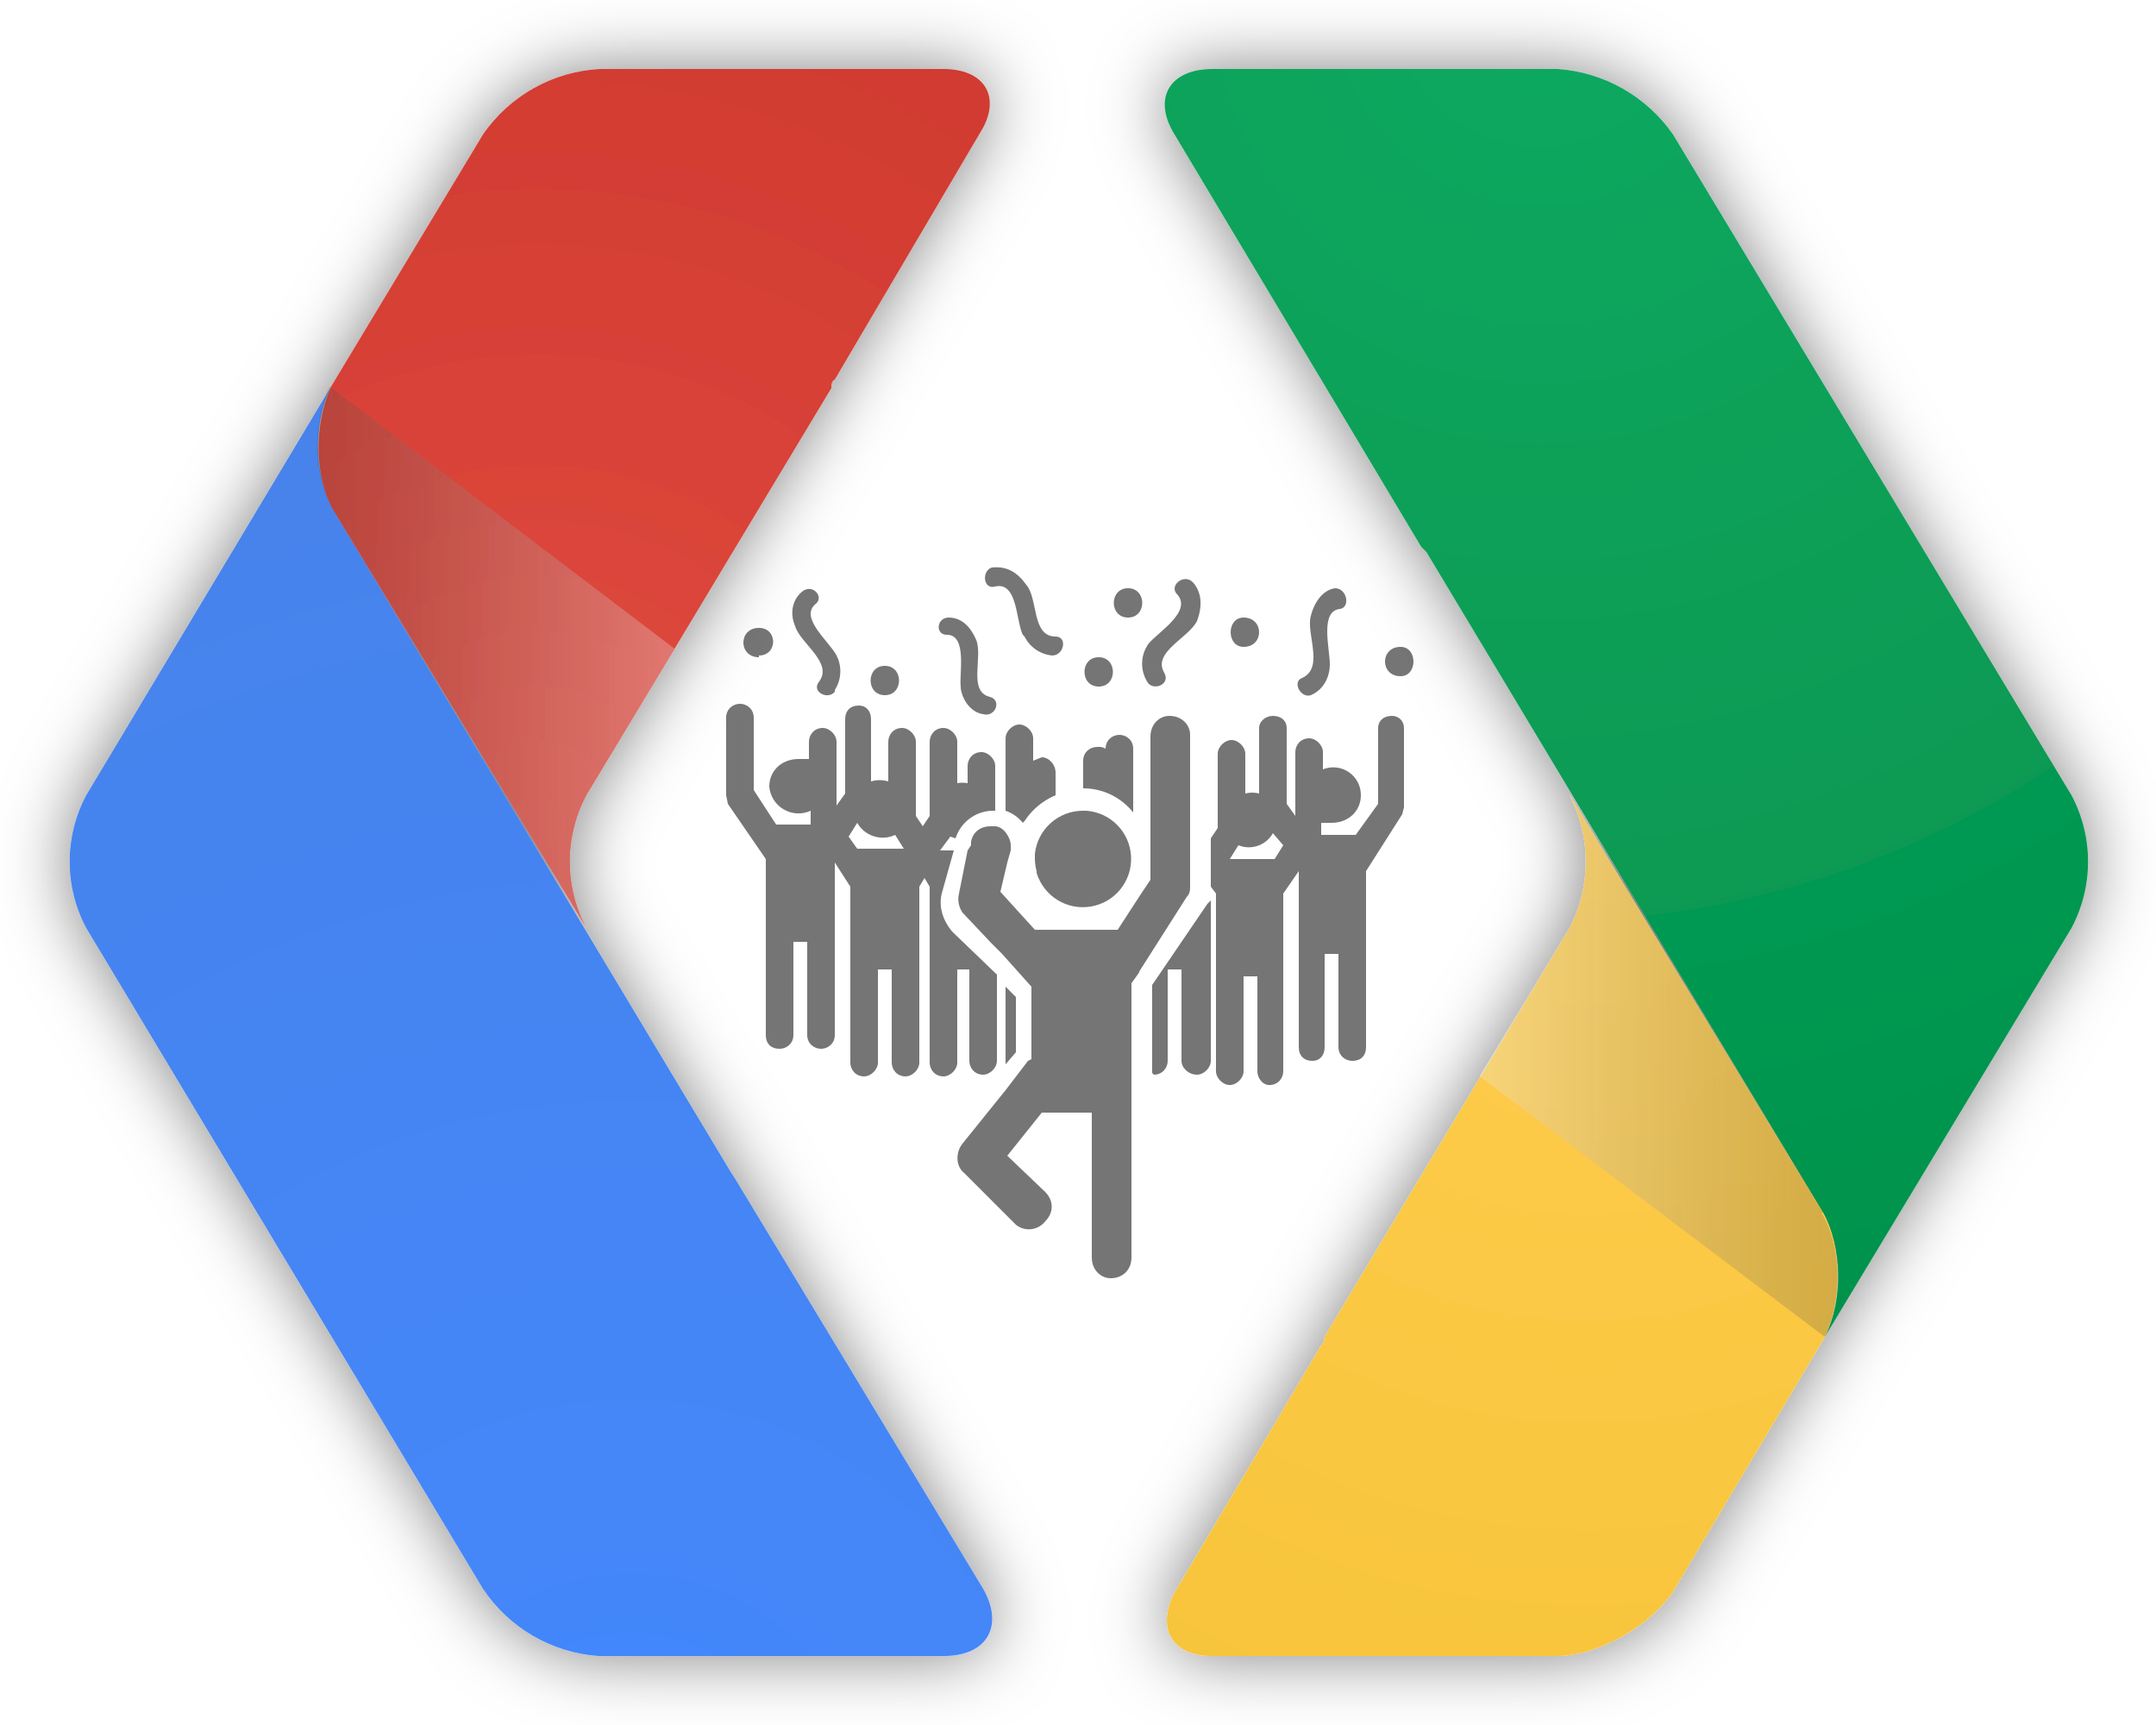
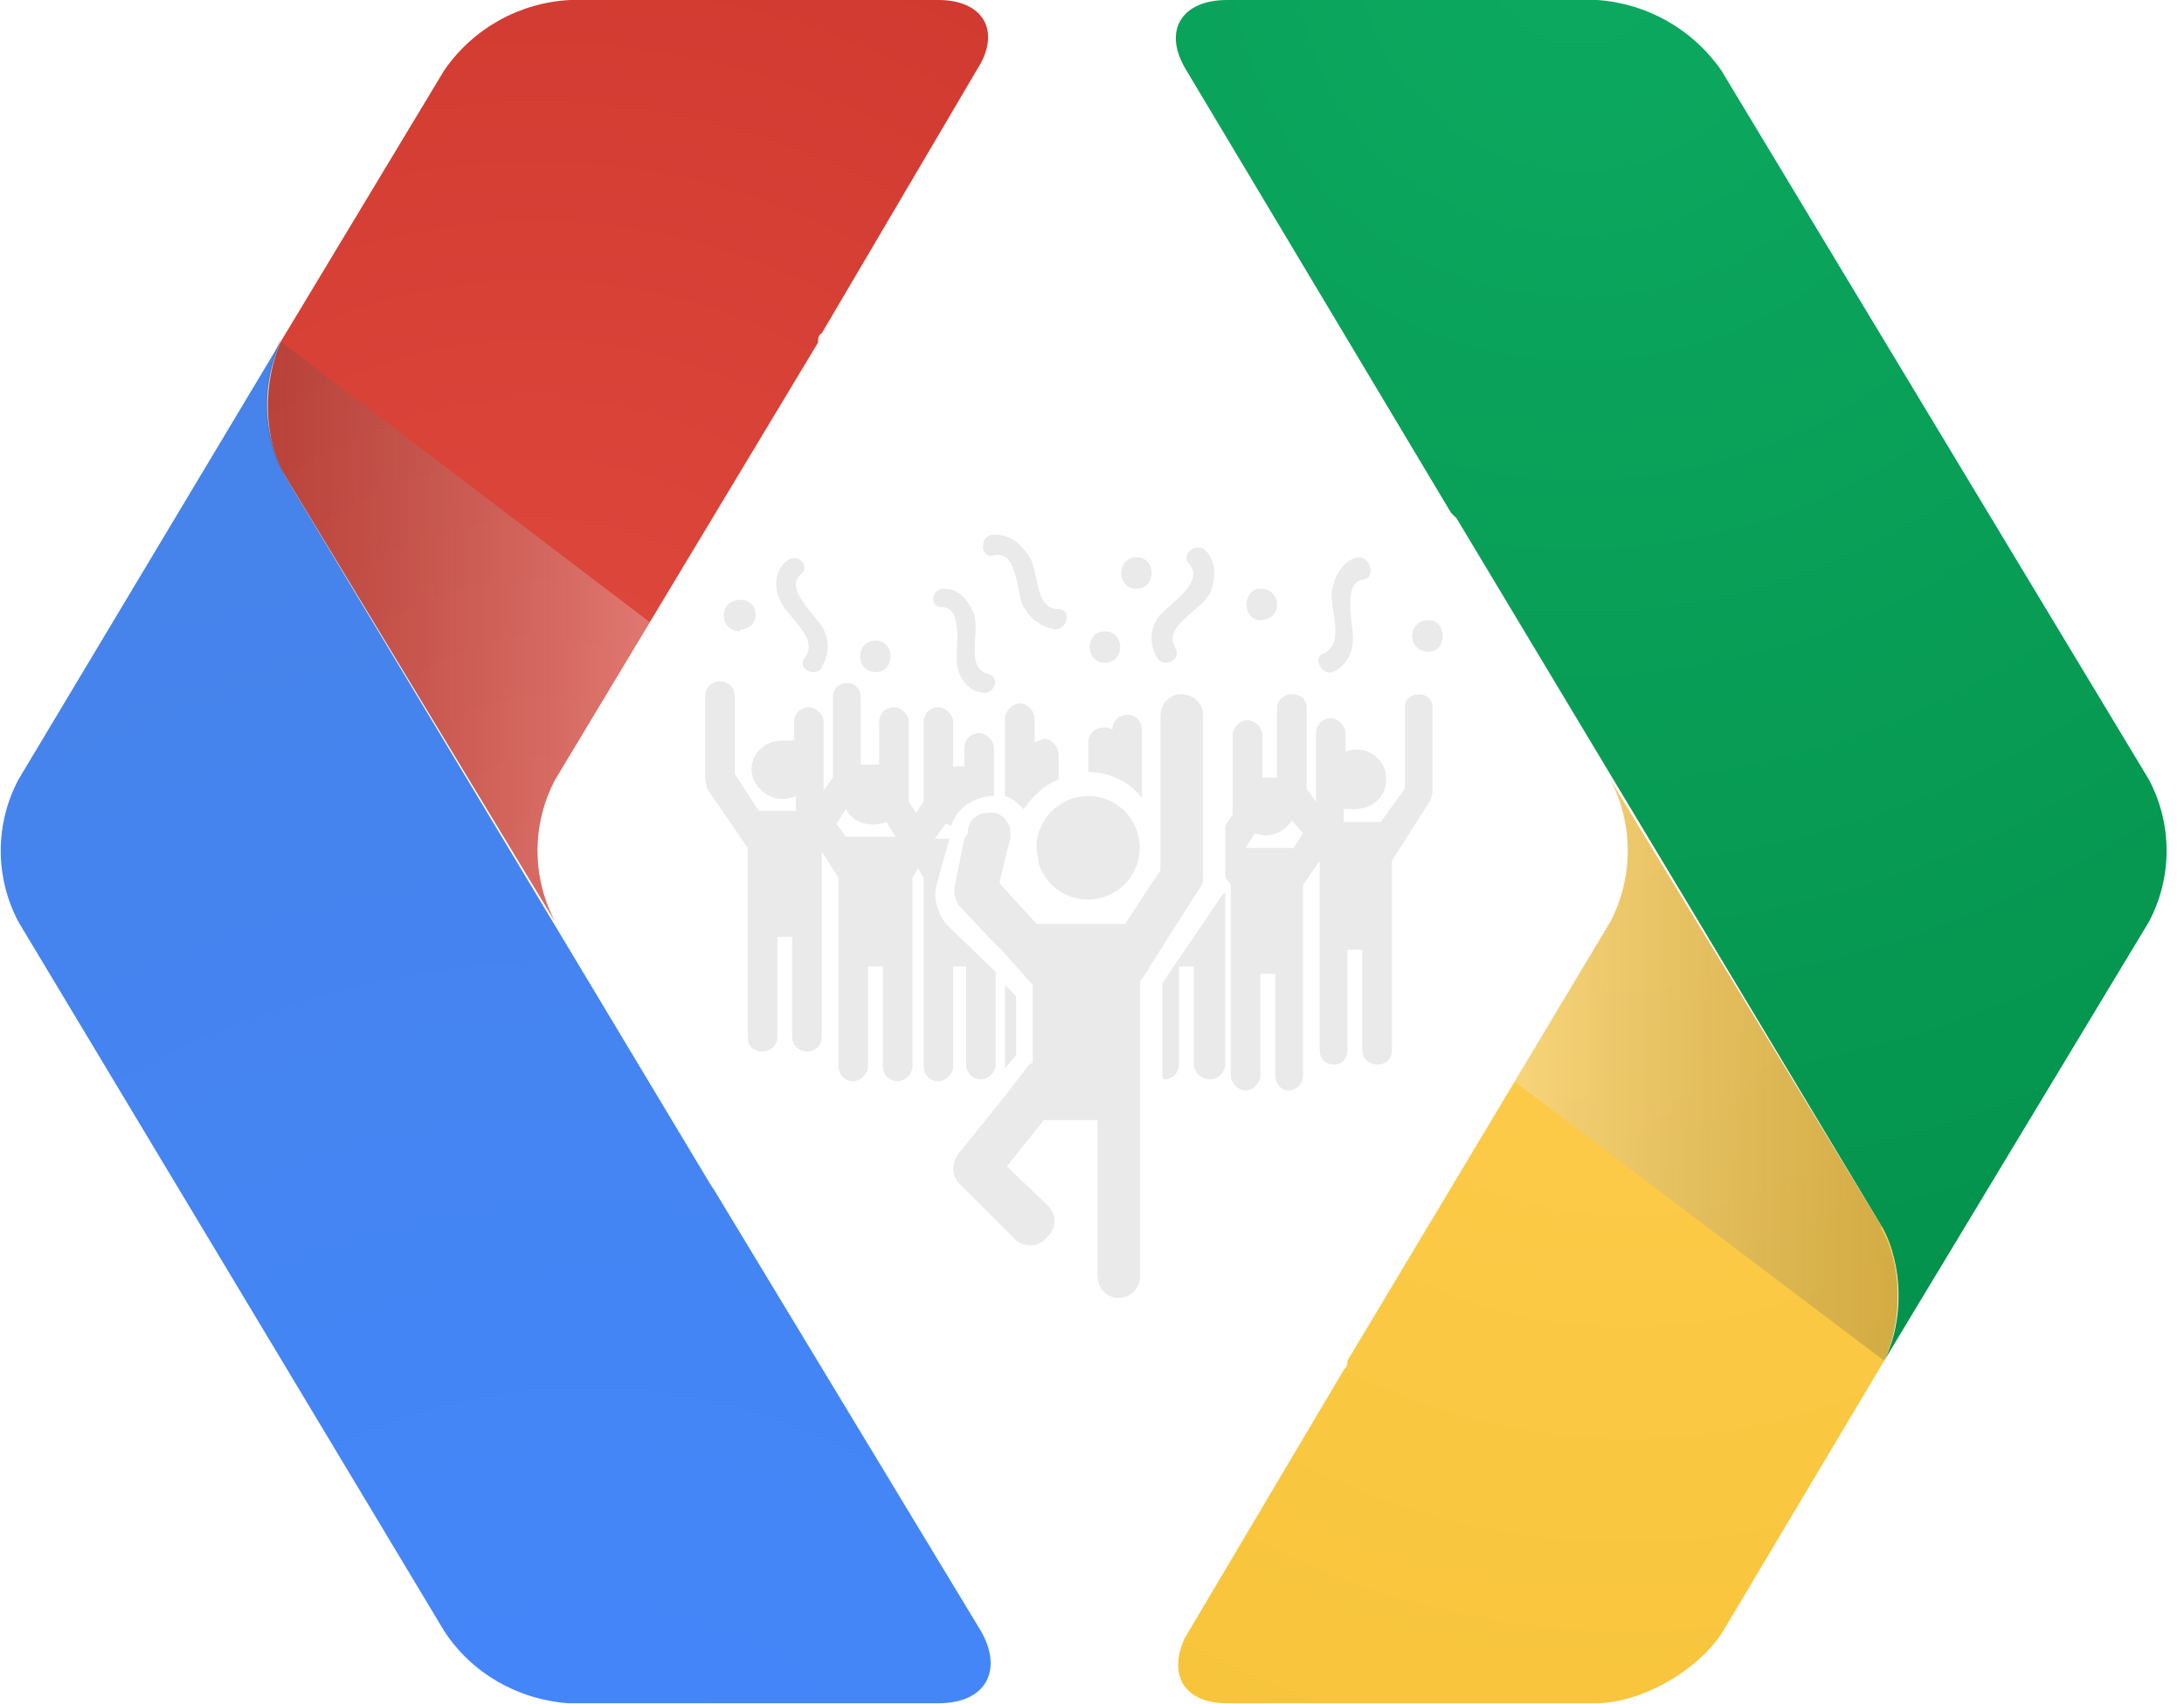
- <svg xmlns="http://www.w3.org/2000/svg" width="125" height="100">
+ <svg xmlns="http://www.w3.org/2000/svg" width="118" height="92">
  <defs>
-     <filter x="-5%" y="-6.5%" width="110.1%" height="113%" filterUnits="objectBoundingBox" id="a">
-       <feOffset in="SourceAlpha" result="shadowOffsetOuter1" />
-       <feGaussianBlur stdDeviation="2" in="shadowOffsetOuter1" result="shadowBlurOuter1" />
-       <feColorMatrix values="0 0 0 0 0 0 0 0 0 0 0 0 0 0 0 0 0 0 0.5 0" in="shadowBlurOuter1" result="shadowMatrixOuter1" />
-       <feMerge>
-         <feMergeNode in="shadowMatrixOuter1" />
-         <feMergeNode in="SourceGraphic" />
-       </feMerge>
-     </filter>
-     <radialGradient cx="40.7%" cy="-7.2%" fx="40.7%" fy="-7.2%" r="153.1%" gradientTransform="scale(1 .72776)" id="b">
+     <radialGradient cx="40.7%" cy="-5.2%" fx="40.7%" fy="-5.2%" r="153.1%" gradientTransform="matrix(1 0 0 .7283 0 0)" id="a">
      <stop stop-color="#0DA960" offset="0%" />
      <stop stop-color="#03914B" offset="100%" />
    </radialGradient>
-     <radialGradient cx="62.7%" cy="7.8%" fx="62.7%" fy="7.8%" r="155.8%" gradientTransform="scale(1 .78286)" id="c">
+     <radialGradient cx="62.7%" cy="6.1%" fx="62.7%" fy="6.1%" r="155.8%" gradientTransform="matrix(1 0 0 .7792 0 0)" id="b">
      <stop stop-color="#FFCD4D" offset="0%" />
      <stop stop-color="#F6C338" offset="100%" />
    </radialGradient>
-     <linearGradient x1="122.5%" y1="50%" x2="-2.7%" y2="50%" id="d">
+     <linearGradient x1="122.5%" y1="50%" x2="-2.7%" y2="50%" id="c">
      <stop stop-color="#231F20" stop-opacity=".2" offset="0%" />
      <stop stop-color="#F1F2F2" stop-opacity=".3" offset="100%" />
    </linearGradient>
-     <radialGradient cx="59.3%" cy="107.2%" fx="59.3%" fy="107.2%" r="153.1%" gradientTransform="matrix(-1 0 0 -.72789 1.2 1.9)" id="e">
+     <radialGradient cx="60.7%" cy="112%" fx="60.7%" fy="112%" r="153.1%" gradientTransform="matrix(-1 0 0 -.72669 1.2 2)" id="d">
      <stop stop-color="#4387FD" offset="0%" />
      <stop stop-color="#4683EA" offset="100%" />
    </radialGradient>
-     <radialGradient cx="37.3%" cy="92.2%" fx="37.3%" fy="92.2%" r="155.8%" gradientTransform="matrix(-1 0 0 -.78284 .7 1.6)" id="f">
+     <radialGradient cx="32.7%" cy="87.8%" fx="32.7%" fy="87.8%" r="155.8%" gradientTransform="matrix(-1 0 0 -.7814 .7 1.6)" id="e">
      <stop stop-color="#E04A3F" offset="0%" />
      <stop stop-color="#CD372D" offset="100%" />
    </radialGradient>
-     <linearGradient x1="-22.5%" y1="50%" x2="102.7%" y2="50%" id="g">
+     <linearGradient x1="-22.5%" y1="50%" x2="102.7%" y2="50%" id="f">
      <stop stop-color="#231F20" stop-opacity=".2" offset="0%" />
      <stop stop-color="#F1F2F2" stop-opacity=".3" offset="100%" />
    </linearGradient>
  </defs>
-   <g fill="none">
-     <g fill="#757575">
-       <path d="M56.2 56v5.5c0 .4.3.8.8.8.4 0 .8-.4.8-.8v-5L55.2 54c-.5-.6-.8-1.4-.6-2.2l.7-2.5h-.8l.6-.8.3.1a2.3 2.3 0 0 1 2.3-1.6v-2.6c0-.4-.4-.8-.8-.8-.5 0-.8.4-.8.8v1a1.7 1.7 0 0 0-.6 0V43c0-.4-.4-.8-.8-.8-.5 0-.8.4-.8.8v4.3l-.4.6-.4-.6V43c0-.4-.4-.8-.8-.8-.5 0-.8.4-.8.8v2.3a1.7 1.7 0 0 0-1 0v-3.6c0-.5-.3-.8-.7-.8-.5 0-.8.3-.8.8V46l-.5.7V43c0-.4-.4-.8-.8-.8-.5 0-.8.4-.8.8v1h-.6c-1 0-1.7.7-1.7 1.6A1.7 1.7 0 0 0 47 47v.8h-2l-1.3-2v-4.2c0-.5-.4-.8-.8-.8s-.8.3-.8.8v4.5l.1.5 2.2 3.2V60c0 .5.3.8.8.8.4 0 .8-.3.8-.8v-5.4h.8V60c0 .5.4.8.8.8s.8-.3.8-.8V50l.9 1.4v10.2c0 .4.3.8.8.8.4 0 .8-.4.8-.8v-5.4h.8v5.4c0 .4.3.8.8.8.4 0 .8-.4.8-.8V51.4l.3-.5.3.5v10.2c0 .4.3.8.8.8.4 0 .8-.4.8-.8v-5.4h.8zm-5-6.8h-1.5l-.5-.7.5-.8a1.7 1.7 0 0 0 2.2.7l.5.8h-1.2zm8.2-1.6a4 4 0 0 1 1.8-1.5v-1.3c0-.5-.4-.9-.8-.9l-.5.2v-1.3c0-.4-.4-.8-.8-.8s-.8.4-.8.8V47a2.2 2.2 0 0 1 1 .7zm-.5 10.2l-.6-.6v4.5l.6-.7zm21.8-16.3c-.5 0-.8.3-.8.7v4.4l-1.3 1.8h-2v-.7h.6c1 0 1.7-.7 1.7-1.6a1.6 1.6 0 0 0-2.2-1.5v-1c0-.4-.4-.8-.8-.8-.5 0-.8.4-.8.8v3.7l-.5-.7v-4.4c0-.4-.3-.7-.8-.7-.4 0-.8.3-.8.7V46a1.6 1.6 0 0 0-.8 0v-2.3c0-.4-.4-.8-.8-.8s-.8.4-.8.8V48l-.4.6v-.1 3-.1l.3.4v10.3c0 .4.4.8.8.8s.8-.4.8-.8v-5.5h.8v5.5c0 .4.3.8.7.8.5 0 .8-.4.8-.8V51.8l.9-1.3v10.2c0 .5.3.8.8.8.4 0 .7-.3.7-.8v-5.4h.8v5.4c0 .5.4.8.8.8.5 0 .8-.3.8-.8V50.5l2.1-3.3.1-.4v-4.6c0-.4-.3-.7-.7-.7zm-6.8 8.3h-2.6l.5-.8a1.6 1.6 0 0 0 2-.7l.6.7-.5.8zm-3.7 2.4l-.2.2-3.2 4.7v5.1l.1.1c.5 0 .8-.4.8-.8v-5.3h.8v5.3c0 .4.4.8.9.8.4 0 .8-.4.8-.8v-9.3zm-4.5-8.8c0-.5-.4-.8-.8-.8s-.8.3-.8.8a.8.8 0 0 0-.5-.1c-.4 0-.8.3-.8.8v1.6a3.7 3.7 0 0 1 2.9 1.4v-3.7zM48.4 40a2 2 0 0 0 .1-2c-.4-.8-2.2-2.2-1.2-3 .5-.4-.2-1.2-.8-.7-.6.5-.7 1.3-.4 2 .3 1 2.2 2.1 1.4 3.2-.5.6.5 1.1.9.6zm29.3-4.7c.6-.1.4-1.2-.3-1.2-.7.1-1.2.8-1.4 1.6-.3 1 .8 3-.5 3.6-.6.2-.1 1.2.5 1 .7-.3 1.1-1 1.1-1.8 0-.9-.6-3.1.6-3.2zm-22 4.6c.1.7.6 1.4 1.3 1.5.7.2 1.1-.8.4-1-1.3-.3-.4-2.3-.8-3.3-.3-.7-.8-1.3-1.6-1.3-.7 0-.8 1-.1 1 1.2 0 .7 2.3.8 3zM69.4 36c.3-.8.3-1.6-.2-2.2-.5-.6-1.4.1-1 .6 1 1-1 2.2-1.6 2.9a2 2 0 0 0-.1 2.2c.3.6 1.4.2 1-.5-.7-1.2 1.4-2 1.9-3zm-10 .9A2 2 0 0 0 61 38c.7 0 .9-1.1.2-1.1-1.4 0-1-2.2-1.7-3-.5-.7-1.1-1.1-2-1-.6.2-.5 1.3.2 1.1 1.3-.3 1.2 2 1.6 2.8zm-8.1 3.4c1.1 0 1.1-1.7 0-1.7s-1.1 1.7 0 1.7zM44 38c1.1 0 1.1-1.6 0-1.6-1.2 0-1.2 1.7 0 1.7zm21.4-3.9c-1.1 0-1.1 1.7 0 1.7s1.1-1.7 0-1.7zm-1.7 5.7c1.1 0 1.1-1.7 0-1.7s-1.1 1.7 0 1.7zm8.4-2.3c1.2 0 1.2-1.7 0-1.7-1 0-1 1.7 0 1.7zm9.1 0c-1.2 0-1.2 1.7 0 1.7 1 0 1-1.7 0-1.7z" />
-       <path d="M66 56.4l2.8-4.4c.2-.2.2-.4.2-.7v-8.7c0-.6-.5-1.1-1.2-1.1-.6 0-1.1.5-1.1 1.2V51l-.6.9-1.3 2H60l-2-2.2.4-1.7.2-.7v-.1a1.2 1.2 0 0 0-.2-.8c-.1-.2-.4-.5-.7-.5h-.3c-.5 0-1 .3-1.1.9v.2l-.2.3-.5 2.5c-.1.4 0 .8.2 1.1l1.7 1.8.6.6 1.7 1.9v4.2l-.2.1-1.3 1.7-2.5 3.1c-.4.5-.4 1.3.1 1.7l3 3a1.2 1.2 0 0 0 1.7-.2c.5-.5.5-1.2 0-1.7L58.4 67l2-2.5h2.9v8.4c0 .7.5 1.2 1.1 1.2.7 0 1.2-.5 1.2-1.2V57l.5-.7z" />
-       <path d="M60.1 50.6A2.8 2.8 0 1 0 63 47h-.2a2.8 2.8 0 0 0-2.8 2.5v.3a2.8 2.8 0 0 0 .1.7z" />
+   <g fill-rule="nonzero" fill="none">
+     <g fill="#EAEAEA">
+       <path d="M52.2 52v5.5c0 .4.3.8.8.8.4 0 .8-.4.8-.8v-5L51.2 50c-.5-.6-.8-1.4-.6-2.2l.7-2.5h-.8l.6-.8.3.1c.3-1 1.3-1.6 2.3-1.6v-2.6c0-.4-.4-.8-.8-.8-.5 0-.8.4-.8.8v1h-.6V39c0-.4-.4-.8-.8-.8-.5 0-.8.4-.8.8v4.3l-.4.6-.4-.6V39c0-.4-.4-.8-.8-.8-.5 0-.8.4-.8.8v2.3h-1v-3.6c0-.5-.3-.8-.7-.8-.5 0-.8.3-.8.8V42l-.5.7V39c0-.4-.4-.8-.8-.8-.5 0-.8.4-.8.8v1h-.6c-1 0-1.7.7-1.7 1.6A1.7 1.7 0 0 0 43 43v.8h-2l-1.3-2v-4.2c0-.5-.4-.8-.8-.8s-.8.3-.8.8v4.5l.1.5 2.2 3.2V56c0 .5.3.8.8.8.4 0 .8-.3.8-.8v-5.4h.8V56c0 .5.4.8.8.8s.8-.3.8-.8V46l.9 1.4v10.2c0 .4.3.8.8.8.4 0 .8-.4.8-.8v-5.4h.8v5.4c0 .4.3.8.8.8.4 0 .8-.4.8-.8V47.4l.3-.5.3.5v10.2c0 .4.3.8.8.8.4 0 .8-.4.8-.8v-5.4h.8l-.1-.2zm-5-6.8h-1.5l-.5-.7.5-.8c.4.8 1.4 1 2.2.7l.5.8h-1.2zm8.2-1.6a4 4 0 0 1 1.8-1.5v-1.3c0-.5-.4-.9-.8-.9l-.5.2v-1.3c0-.4-.4-.8-.8-.8s-.8.4-.8.8V43c.4.1.7.4 1 .7l.1-.1zm-.5 10.2l-.6-.6v4.5l.6-.7v-3.2zm21.8-16.3c-.5 0-.8.3-.8.7v4.4l-1.3 1.8h-2v-.7h.6c1 0 1.7-.7 1.7-1.6a1.6 1.6 0 0 0-2.2-1.5v-1c0-.4-.4-.8-.8-.8-.5 0-.8.4-.8.8v3.7l-.5-.7v-4.4c0-.4-.3-.7-.8-.7-.4 0-.8.3-.8.7V42h-.8v-2.3c0-.4-.4-.8-.8-.8s-.8.4-.8.8V44l-.4.6v-.1 3-.1l.3.4v10.3c0 .4.4.8.8.8s.8-.4.8-.8v-5.5h.8v5.5c0 .4.3.8.7.8.5 0 .8-.4.8-.8V47.8l.9-1.3v10.2c0 .5.3.8.8.8.4 0 .7-.3.7-.8v-5.4h.8v5.4c0 .5.4.8.8.8.5 0 .8-.3.8-.8V46.5l2.1-3.3.1-.4v-4.6c0-.4-.3-.7-.7-.7zm-6.8 8.3h-2.6l.5-.8c.7.3 1.6 0 2-.7l.6.7-.5.8zm-3.7 2.4l-.2.2-3.2 4.7v5.1l.1.1c.5 0 .8-.4.8-.8v-5.3h.8v5.3c0 .4.4.8.9.8.4 0 .8-.4.8-.8v-9.3zm-4.5-8.8c0-.5-.4-.8-.8-.8s-.8.3-.8.8a.8.8 0 0 0-.5-.1c-.4 0-.8.3-.8.8v1.6c1.1 0 2.2.5 2.9 1.4v-3.7zM44.4 36a2 2 0 0 0 .1-2c-.4-.8-2.2-2.2-1.2-3 .5-.4-.2-1.2-.8-.7-.6.5-.7 1.3-.4 2 .3 1 2.2 2.1 1.4 3.2-.5.6.5 1.1.9.6V36zm29.3-4.7c.6-.1.4-1.2-.3-1.2-.7.1-1.2.8-1.4 1.6-.3 1 .8 3-.5 3.6-.6.2-.1 1.2.5 1 .7-.3 1.1-1 1.1-1.8 0-.9-.6-3.1.6-3.2zm-22 4.6c.1.7.6 1.4 1.3 1.5.7.2 1.1-.8.4-1-1.3-.3-.4-2.3-.8-3.3-.3-.7-.8-1.3-1.6-1.3-.7 0-.8 1-.1 1 1.2 0 .7 2.3.8 3v.1zM65.4 32c.3-.8.3-1.6-.2-2.2-.5-.6-1.4.1-1 .6 1 1-1 2.2-1.6 2.9a2 2 0 0 0-.1 2.2c.3.6 1.4.2 1-.5-.7-1.2 1.4-2 1.9-3zm-10 .9c.3.6 1 1 1.6 1.1.7 0 .9-1.1.2-1.1-1.4 0-1-2.2-1.7-3-.5-.7-1.1-1.1-2-1-.6.2-.5 1.3.2 1.1 1.3-.3 1.2 2 1.6 2.8l.1.1zm-8.1 3.4c1.1 0 1.1-1.7 0-1.7s-1.1 1.7 0 1.7zM40 34c1.1 0 1.1-1.6 0-1.6-1.2 0-1.2 1.7 0 1.7V34zm21.4-3.9c-1.1 0-1.1 1.7 0 1.7s1.1-1.7 0-1.7zm-1.7 5.7c1.1 0 1.1-1.7 0-1.7s-1.1 1.7 0 1.7zm8.4-2.3c1.2 0 1.2-1.7 0-1.7-1 0-1 1.7 0 1.7zm9.1 0c-1.2 0-1.2 1.7 0 1.7 1 0 1-1.7 0-1.7z" />
+       <path d="M62 52.4l2.8-4.4c.2-.2.2-.4.2-.7v-8.7c0-.6-.5-1.1-1.2-1.1-.6 0-1.1.5-1.1 1.2V47l-.6.9-1.3 2H56l-2-2.2.4-1.7.2-.7v-.1c0-.3 0-.6-.2-.8-.1-.2-.4-.5-.7-.5h-.3c-.5 0-1 .3-1.1.9v.2l-.2.3-.5 2.5c-.1.4 0 .8.2 1.1l1.7 1.8.6.6 1.7 1.9v4.2l-.2.1-1.3 1.7-2.5 3.1c-.4.5-.4 1.3.1 1.7l3 3a1.2 1.2 0 0 0 1.7-.2c.5-.5.5-1.2 0-1.7L54.4 63l2-2.5h2.9v8.4c0 .7.5 1.2 1.1 1.2.7 0 1.2-.5 1.2-1.2V53l.5-.7-.1.1z" />
+       <path d="M56.1 46.6A2.8 2.8 0 1 0 59 43h-.2c-1.4 0-2.6 1-2.8 2.5v.3l.1.7v.1z" />
    </g>
-     <g filter="url(#a)" transform="translate(3 4)">
-       <path d="M102.7 66.3c1.1 2 1.2 5 .1 7.2l14.3-23.7a8.2 8.2 0 0 0 0-7.7L94 3.8A8.9 8.9 0 0 0 87.3 0h-20c-2.5 0-3.5 1.7-2.2 3.8l14.3 23.9.3.3 23 38.3z" fill="url(#b)" />
-       <path d="M67.2 92h20c2.5 0 5.6-1.8 6.9-3.9l8.7-14.6c1-2.1 1-5.2-.1-7.2L88 42.1a8.3 8.3 0 0 1 0 7.7L73.8 73.5c0 .2 0 .3-.2.5L65 88.5c-.9 2 0 3.5 2.3 3.5z" fill="url(#c)" />
-       <path d="M102.7 66.3L88 42.1a8.3 8.3 0 0 1 0 7.7l-5.2 8.6 20 15.1c1-2.1 1-5.2-.2-7.2z" fill="url(#d)" />
-       <path d="M16.4 25.7c-1.2-2-1.3-5.1-.2-7.3L2 42.1a8.2 8.2 0 0 0 0 7.7l23 38.3a8.8 8.8 0 0 0 6.7 3.9h20c2.6 0 3.5-1.8 2.3-3.9L39.6 64.3l-.2-.3-23-38.3z" fill="url(#e)" />
-       <path d="M51.8 0h-20A8.8 8.8 0 0 0 25 3.8l-8.8 14.6c-1 2.2-1 5.3.2 7.3L31 49.8a8.2 8.2 0 0 1 0-7.7l14.2-23.6c0-.2 0-.4.2-.5L54 3.4C55 1.5 54 0 51.7 0z" fill="url(#f)" />
-       <path d="M16.4 25.7L31 49.8a8.2 8.2 0 0 1 0-7.7l5.1-8.5-20-15.2c-1 2.2-1 5.3.3 7.3z" fill="url(#g)" />
-     </g>
+     <path d="M101.7 66.3c1.1 2 1.2 5 .1 7.2l14.3-23.7a8.2 8.2 0 0 0 0-7.7L93 3.8A8.9 8.9 0 0 0 86.3 0h-20c-2.5 0-3.5 1.7-2.2 3.8l14.3 23.9.3.3 23 38.3z" fill="url(#a)" />
+     <path d="M66.2 92h20c2.5 0 5.6-1.8 6.9-3.9l8.7-14.6c1-2.1 1-5.2-.1-7.2L87 42.1a8.3 8.3 0 0 1 0 7.7L72.8 73.5c0 .2 0 .3-.2.5L64 88.5c-.9 2 0 3.5 2.3 3.5h-.1z" fill="url(#b)" />
+     <path d="M101.7 66.3L87 42.1a8.3 8.3 0 0 1 0 7.7l-5.2 8.6 20 15.1c1-2.1 1-5.2-.2-7.2h.1z" fill="url(#c)" />
+     <path d="M15.4 25.7a8.1 8.1 0 0 1-.2-7.3L1 42.1a8.2 8.2 0 0 0 0 7.7l23 38.3c1.5 2.3 4 3.7 6.7 3.9h20c2.6 0 3.5-1.8 2.3-3.9L38.6 64.3l-.2-.3-23-38.3z" fill="url(#d)" />
+     <path d="M50.8 0h-20A8.8 8.8 0 0 0 24 3.8l-8.8 14.6c-1 2.2-1 5.3.2 7.3L30 49.8a8.2 8.2 0 0 1 0-7.7l14.2-23.6c0-.2 0-.4.2-.5L53 3.4C54 1.5 53 0 50.7 0h.1z" fill="url(#e)" />
+     <path d="M15.4 25.7L30 49.8a8.2 8.2 0 0 1 0-7.7l5.1-8.5-20-15.2c-1 2.2-1 5.3.3 7.3z" fill="url(#f)" />
  </g>
</svg>
